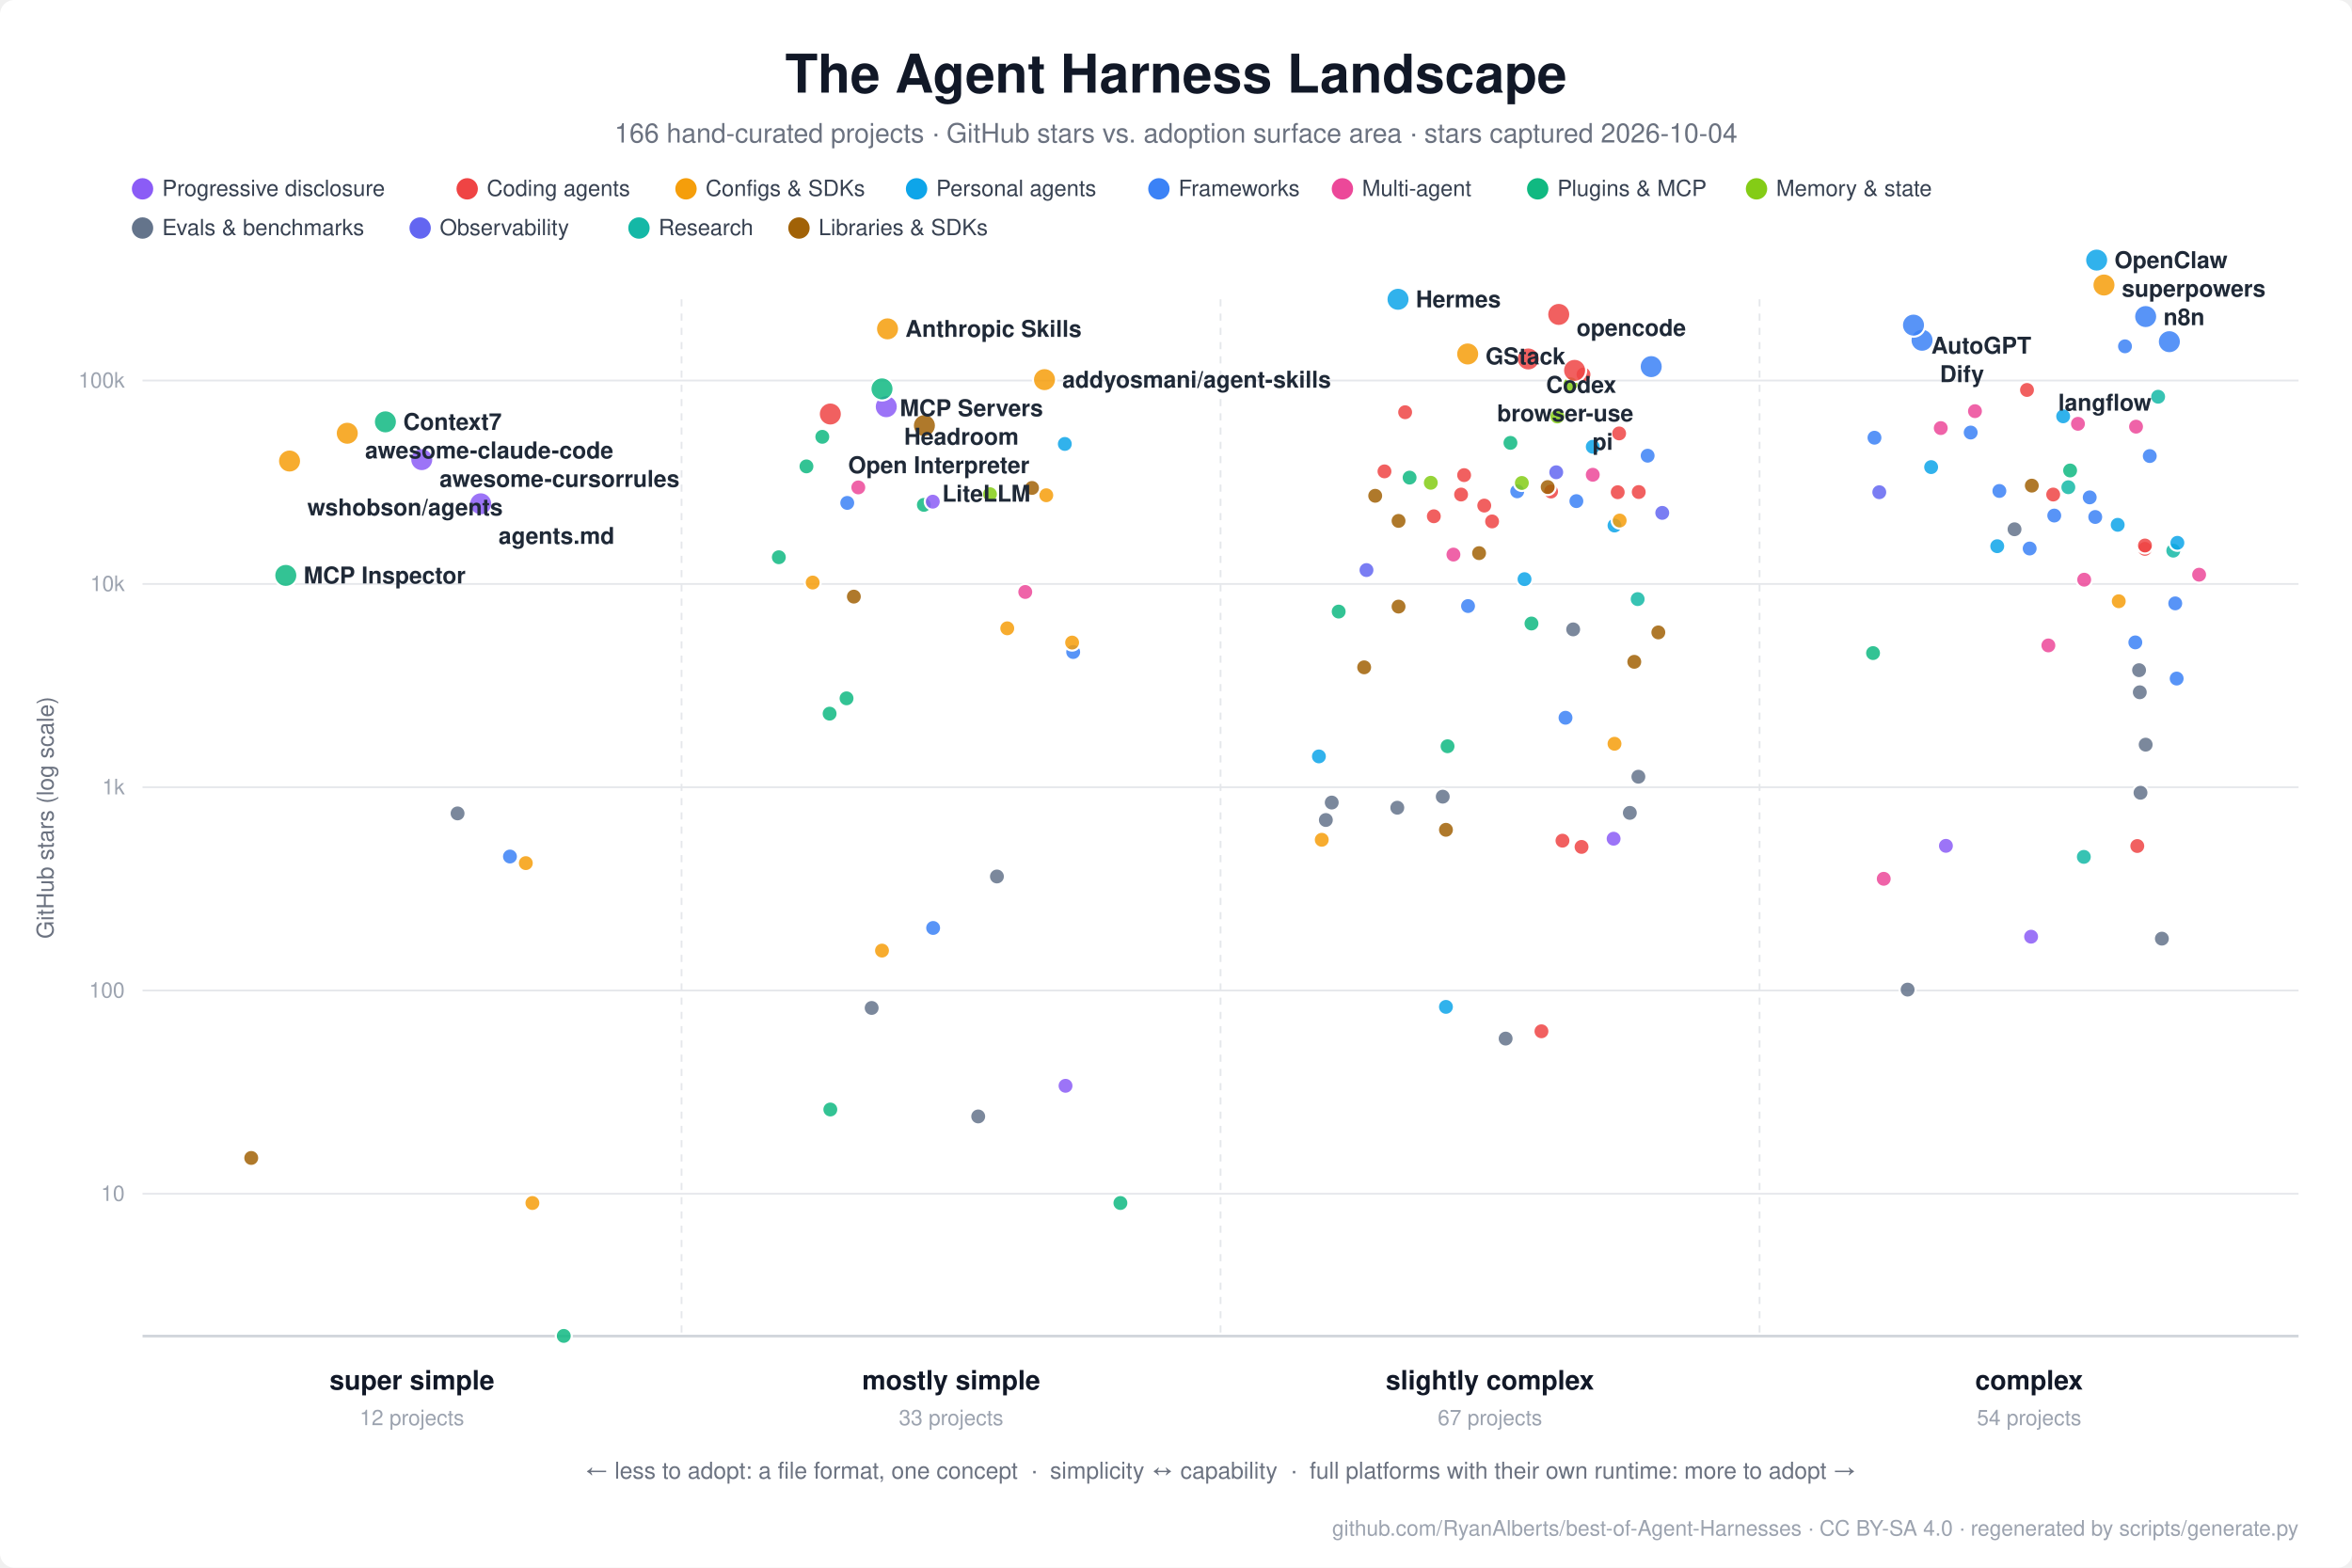
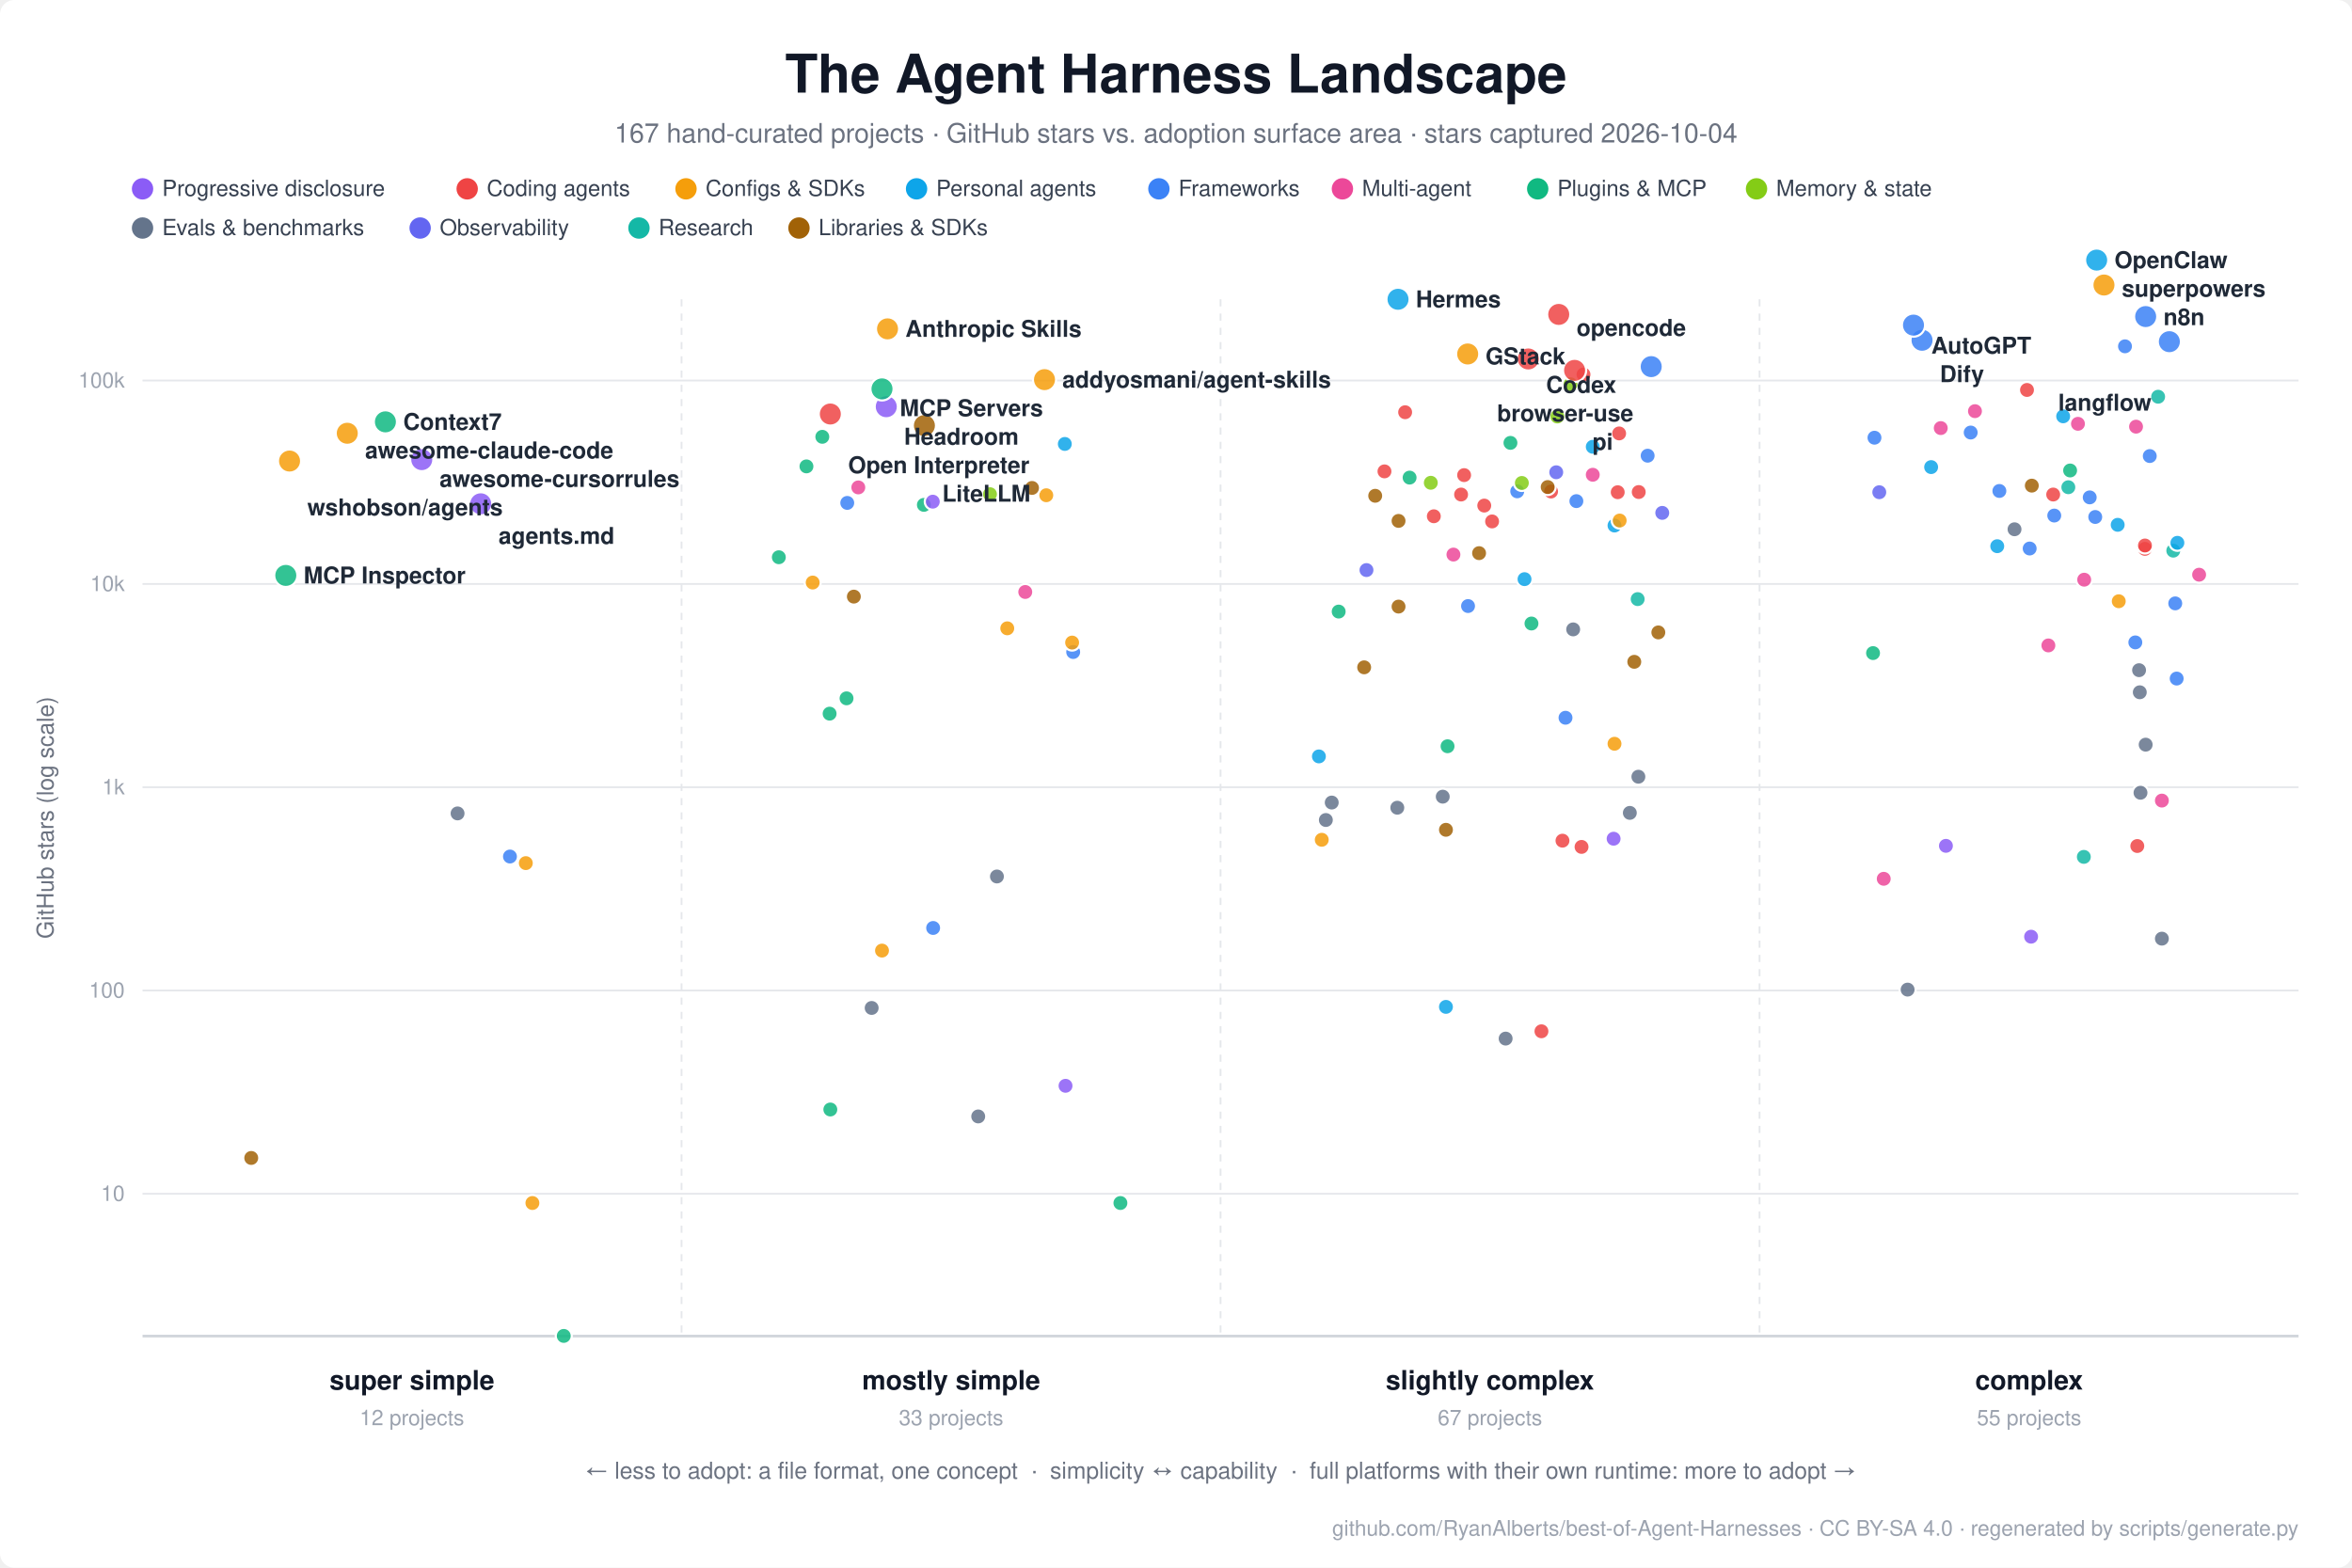
<svg xmlns="http://www.w3.org/2000/svg" viewBox="0 0 1320 880" font-family="-apple-system, 'Segoe UI', Helvetica, Arial, sans-serif">
  <rect width="1320" height="880" fill="#ffffff" rx="8" />
  <text x="660.0" y="52" text-anchor="middle" font-size="30" font-weight="700" fill="#111827">The Agent Harness Landscape</text>
-   <text x="660.0" y="80" text-anchor="middle" font-size="15" fill="#6b7280">166 hand-curated projects · GitHub stars vs. adoption surface area · stars captured 2026-10-04</text>
+   <text x="660.0" y="80" text-anchor="middle" font-size="15" fill="#6b7280">167 hand-curated projects · GitHub stars vs. adoption surface area · stars captured 2026-10-04</text>
  <circle cx="80" cy="106" r="6" fill="#8b5cf6" />
  <text x="91" y="110" font-size="12.5" fill="#374151">Progressive disclosure</text>
  <circle cx="262.2" cy="106" r="6" fill="#ef4444" />
  <text x="273.2" y="110" font-size="12.5" fill="#374151">Coding agents</text>
  <circle cx="385.0" cy="106" r="6" fill="#f59e0b" />
  <text x="396.0" y="110" font-size="12.5" fill="#374151">Configs &amp; SDKs</text>
  <circle cx="514.4" cy="106" r="6" fill="#0ea5e9" />
  <text x="525.4" y="110" font-size="12.5" fill="#374151">Personal agents</text>
  <circle cx="650.4" cy="106" r="6" fill="#3b82f6" />
  <text x="661.4" y="110" font-size="12.5" fill="#374151">Frameworks</text>
  <circle cx="753.4" cy="106" r="6" fill="#ec4899" />
  <text x="764.4" y="110" font-size="12.5" fill="#374151">Multi-agent</text>
  <circle cx="863.0" cy="106" r="6" fill="#10b981" />
  <text x="874.0" y="110" font-size="12.5" fill="#374151">Plugins &amp; MCP</text>
  <circle cx="985.8" cy="106" r="6" fill="#84cc16" />
  <text x="996.8" y="110" font-size="12.5" fill="#374151">Memory &amp; state</text>
  <circle cx="80" cy="128" r="6" fill="#64748b" />
  <text x="91" y="132" font-size="12.5" fill="#374151">Evals &amp; benchmarks</text>
  <circle cx="235.8" cy="128" r="6" fill="#6366f1" />
  <text x="246.8" y="132" font-size="12.5" fill="#374151">Observability</text>
  <circle cx="358.6" cy="128" r="6" fill="#14b8a6" />
  <text x="369.6" y="132" font-size="12.5" fill="#374151">Research</text>
  <circle cx="448.4" cy="128" r="6" fill="#a16207" />
  <text x="459.4" y="132" font-size="12.5" fill="#374151">Libraries &amp; SDKs</text>
  <line x1="80" y1="670.1" x2="1290" y2="670.1" stroke="#e5e7eb" stroke-width="1" />
  <text x="70" y="674.1" text-anchor="end" font-size="12" fill="#9ca3af">10</text>
  <line x1="80" y1="556.0" x2="1290" y2="556.0" stroke="#e5e7eb" stroke-width="1" />
  <text x="70" y="560.0" text-anchor="end" font-size="12" fill="#9ca3af">100</text>
  <line x1="80" y1="441.9" x2="1290" y2="441.9" stroke="#e5e7eb" stroke-width="1" />
  <text x="70" y="445.9" text-anchor="end" font-size="12" fill="#9ca3af">1k</text>
  <line x1="80" y1="327.8" x2="1290" y2="327.8" stroke="#e5e7eb" stroke-width="1" />
  <text x="70" y="331.8" text-anchor="end" font-size="12" fill="#9ca3af">10k</text>
  <line x1="80" y1="213.6" x2="1290" y2="213.6" stroke="#e5e7eb" stroke-width="1" />
  <text x="70" y="217.6" text-anchor="end" font-size="12" fill="#9ca3af">100k</text>
  <text x="30" y="459" font-size="13" fill="#6b7280" transform="rotate(-90 30 459)" text-anchor="middle">GitHub stars (log scale)</text>
  <text x="231.2" y="780" text-anchor="middle" font-size="15" font-weight="600" fill="#111827">super simple</text>
  <text x="231.2" y="800" text-anchor="middle" font-size="12" fill="#9ca3af">12 projects</text>
  <line x1="382.5" y1="168" x2="382.5" y2="750" stroke="#e5e7eb" stroke-width="1" stroke-dasharray="4 4" />
  <text x="533.8" y="780" text-anchor="middle" font-size="15" font-weight="600" fill="#111827">mostly simple</text>
  <text x="533.8" y="800" text-anchor="middle" font-size="12" fill="#9ca3af">33 projects</text>
  <line x1="685.0" y1="168" x2="685.0" y2="750" stroke="#e5e7eb" stroke-width="1" stroke-dasharray="4 4" />
  <text x="836.2" y="780" text-anchor="middle" font-size="15" font-weight="600" fill="#111827">slightly complex</text>
  <text x="836.2" y="800" text-anchor="middle" font-size="12" fill="#9ca3af">67 projects</text>
  <line x1="987.5" y1="168" x2="987.5" y2="750" stroke="#e5e7eb" stroke-width="1" stroke-dasharray="4 4" />
  <text x="1138.8" y="780" text-anchor="middle" font-size="15" font-weight="600" fill="#111827">complex</text>
-   <text x="1138.8" y="800" text-anchor="middle" font-size="12" fill="#9ca3af">54 projects</text>
+   <text x="1138.8" y="800" text-anchor="middle" font-size="12" fill="#9ca3af">55 projects</text>
  <line x1="80" y1="750" x2="1290" y2="750" stroke="#d1d5db" stroke-width="1.5" />
  <text x="685.0" y="830" text-anchor="middle" font-size="13" fill="#6b7280">←  less to adopt: a file format, one concept  ·  simplicity ↔ capability  ·  full platforms with their own runtime: more to adopt  →</text>
  <circle cx="316.4" cy="749.9" r="4.5" fill="#10b981" fill-opacity="0.85" stroke="#ffffff" stroke-width="1.2" />
  <circle cx="298.8" cy="675.3" r="4.5" fill="#f59e0b" fill-opacity="0.85" stroke="#ffffff" stroke-width="1.2" />
  <circle cx="628.8" cy="675.3" r="4.5" fill="#10b981" fill-opacity="0.85" stroke="#ffffff" stroke-width="1.2" />
  <circle cx="141.0" cy="650.0" r="4.5" fill="#a16207" fill-opacity="0.85" stroke="#ffffff" stroke-width="1.2" />
  <circle cx="549.0" cy="626.7" r="4.5" fill="#64748b" fill-opacity="0.85" stroke="#ffffff" stroke-width="1.2" />
  <circle cx="466.0" cy="622.8" r="4.5" fill="#10b981" fill-opacity="0.85" stroke="#ffffff" stroke-width="1.2" />
  <circle cx="598.0" cy="609.5" r="4.5" fill="#8b5cf6" fill-opacity="0.85" stroke="#ffffff" stroke-width="1.2" />
  <circle cx="845.0" cy="583.0" r="4.5" fill="#64748b" fill-opacity="0.85" stroke="#ffffff" stroke-width="1.2" />
  <circle cx="865.1" cy="578.9" r="4.5" fill="#ef4444" fill-opacity="0.85" stroke="#ffffff" stroke-width="1.2" />
  <circle cx="489.2" cy="565.8" r="4.5" fill="#64748b" fill-opacity="0.85" stroke="#ffffff" stroke-width="1.2" />
  <circle cx="811.5" cy="565.2" r="4.5" fill="#0ea5e9" fill-opacity="0.85" stroke="#ffffff" stroke-width="1.2" />
  <circle cx="1070.6" cy="555.5" r="4.5" fill="#64748b" fill-opacity="0.85" stroke="#ffffff" stroke-width="1.2" />
  <circle cx="495.0" cy="533.6" r="4.5" fill="#f59e0b" fill-opacity="0.85" stroke="#ffffff" stroke-width="1.2" />
  <circle cx="1213.3" cy="526.9" r="4.5" fill="#64748b" fill-opacity="0.85" stroke="#ffffff" stroke-width="1.2" />
  <circle cx="1139.9" cy="525.8" r="4.5" fill="#8b5cf6" fill-opacity="0.85" stroke="#ffffff" stroke-width="1.2" />
  <circle cx="523.7" cy="520.9" r="4.5" fill="#3b82f6" fill-opacity="0.85" stroke="#ffffff" stroke-width="1.2" />
  <circle cx="1057.2" cy="493.3" r="4.5" fill="#ec4899" fill-opacity="0.85" stroke="#ffffff" stroke-width="1.2" />
  <circle cx="559.5" cy="492.0" r="4.5" fill="#64748b" fill-opacity="0.85" stroke="#ffffff" stroke-width="1.2" />
  <circle cx="295.1" cy="484.5" r="4.5" fill="#f59e0b" fill-opacity="0.85" stroke="#ffffff" stroke-width="1.2" />
  <circle cx="1169.5" cy="481.0" r="4.5" fill="#14b8a6" fill-opacity="0.85" stroke="#ffffff" stroke-width="1.2" />
  <circle cx="286.2" cy="480.8" r="4.5" fill="#3b82f6" fill-opacity="0.85" stroke="#ffffff" stroke-width="1.2" />
  <circle cx="887.6" cy="475.4" r="4.5" fill="#ef4444" fill-opacity="0.85" stroke="#ffffff" stroke-width="1.2" />
  <circle cx="1199.5" cy="474.9" r="4.5" fill="#ef4444" fill-opacity="0.85" stroke="#ffffff" stroke-width="1.2" />
  <circle cx="1092.1" cy="474.8" r="4.5" fill="#8b5cf6" fill-opacity="0.85" stroke="#ffffff" stroke-width="1.2" />
  <circle cx="876.9" cy="471.9" r="4.5" fill="#ef4444" fill-opacity="0.85" stroke="#ffffff" stroke-width="1.2" />
  <circle cx="741.8" cy="471.4" r="4.5" fill="#f59e0b" fill-opacity="0.85" stroke="#ffffff" stroke-width="1.2" />
  <circle cx="905.6" cy="470.8" r="4.5" fill="#8b5cf6" fill-opacity="0.85" stroke="#ffffff" stroke-width="1.2" />
  <circle cx="811.5" cy="465.8" r="4.5" fill="#a16207" fill-opacity="0.85" stroke="#ffffff" stroke-width="1.2" />
  <circle cx="744.1" cy="460.3" r="4.5" fill="#64748b" fill-opacity="0.85" stroke="#ffffff" stroke-width="1.2" />
  <circle cx="256.8" cy="456.6" r="4.5" fill="#64748b" fill-opacity="0.85" stroke="#ffffff" stroke-width="1.2" />
  <circle cx="914.7" cy="456.3" r="4.5" fill="#64748b" fill-opacity="0.85" stroke="#ffffff" stroke-width="1.2" />
  <circle cx="784.2" cy="453.4" r="4.5" fill="#64748b" fill-opacity="0.85" stroke="#ffffff" stroke-width="1.2" />
  <circle cx="747.4" cy="450.5" r="4.5" fill="#64748b" fill-opacity="0.85" stroke="#ffffff" stroke-width="1.2" />
+   <circle cx="1213.3" cy="449.4" r="4.5" fill="#ec4899" fill-opacity="0.85" stroke="#ffffff" stroke-width="1.2" />
  <circle cx="809.7" cy="447.2" r="4.5" fill="#64748b" fill-opacity="0.85" stroke="#ffffff" stroke-width="1.2" />
  <circle cx="1201.3" cy="445.0" r="4.5" fill="#64748b" fill-opacity="0.85" stroke="#ffffff" stroke-width="1.2" />
  <circle cx="919.5" cy="436.0" r="4.5" fill="#64748b" fill-opacity="0.85" stroke="#ffffff" stroke-width="1.2" />
  <circle cx="740.2" cy="424.6" r="4.5" fill="#0ea5e9" fill-opacity="0.85" stroke="#ffffff" stroke-width="1.2" />
  <circle cx="812.4" cy="418.9" r="4.5" fill="#10b981" fill-opacity="0.85" stroke="#ffffff" stroke-width="1.2" />
  <circle cx="1204.2" cy="418.0" r="4.5" fill="#64748b" fill-opacity="0.85" stroke="#ffffff" stroke-width="1.2" />
  <circle cx="906.1" cy="417.5" r="4.5" fill="#f59e0b" fill-opacity="0.85" stroke="#ffffff" stroke-width="1.2" />
  <circle cx="878.6" cy="402.9" r="4.5" fill="#3b82f6" fill-opacity="0.85" stroke="#ffffff" stroke-width="1.2" />
  <circle cx="465.6" cy="400.6" r="4.5" fill="#10b981" fill-opacity="0.85" stroke="#ffffff" stroke-width="1.2" />
  <circle cx="475.1" cy="392.0" r="4.5" fill="#10b981" fill-opacity="0.85" stroke="#ffffff" stroke-width="1.2" />
  <circle cx="1200.9" cy="388.6" r="4.5" fill="#64748b" fill-opacity="0.85" stroke="#ffffff" stroke-width="1.2" />
  <circle cx="1221.6" cy="380.9" r="4.5" fill="#3b82f6" fill-opacity="0.85" stroke="#ffffff" stroke-width="1.2" />
  <circle cx="1200.5" cy="376.2" r="4.5" fill="#64748b" fill-opacity="0.85" stroke="#ffffff" stroke-width="1.2" />
  <circle cx="765.6" cy="374.6" r="4.5" fill="#a16207" fill-opacity="0.85" stroke="#ffffff" stroke-width="1.2" />
  <circle cx="917.2" cy="371.5" r="4.5" fill="#a16207" fill-opacity="0.85" stroke="#ffffff" stroke-width="1.2" />
  <circle cx="1051.2" cy="366.6" r="4.5" fill="#10b981" fill-opacity="0.85" stroke="#ffffff" stroke-width="1.2" />
  <circle cx="602.3" cy="366.0" r="4.5" fill="#3b82f6" fill-opacity="0.85" stroke="#ffffff" stroke-width="1.2" />
  <circle cx="1149.6" cy="362.3" r="4.5" fill="#ec4899" fill-opacity="0.85" stroke="#ffffff" stroke-width="1.2" />
  <circle cx="601.7" cy="360.7" r="4.5" fill="#f59e0b" fill-opacity="0.85" stroke="#ffffff" stroke-width="1.2" />
  <circle cx="1198.4" cy="360.6" r="4.5" fill="#3b82f6" fill-opacity="0.85" stroke="#ffffff" stroke-width="1.2" />
  <circle cx="930.7" cy="355.0" r="4.5" fill="#a16207" fill-opacity="0.85" stroke="#ffffff" stroke-width="1.2" />
  <circle cx="882.9" cy="353.3" r="4.5" fill="#64748b" fill-opacity="0.85" stroke="#ffffff" stroke-width="1.2" />
  <circle cx="565.3" cy="352.7" r="4.5" fill="#f59e0b" fill-opacity="0.85" stroke="#ffffff" stroke-width="1.2" />
  <circle cx="859.5" cy="350.0" r="4.5" fill="#10b981" fill-opacity="0.85" stroke="#ffffff" stroke-width="1.2" />
  <circle cx="751.3" cy="343.3" r="4.5" fill="#10b981" fill-opacity="0.85" stroke="#ffffff" stroke-width="1.2" />
  <circle cx="784.9" cy="340.5" r="4.5" fill="#a16207" fill-opacity="0.85" stroke="#ffffff" stroke-width="1.2" />
  <circle cx="823.9" cy="340.2" r="4.5" fill="#3b82f6" fill-opacity="0.85" stroke="#ffffff" stroke-width="1.2" />
  <circle cx="1220.8" cy="338.7" r="4.5" fill="#3b82f6" fill-opacity="0.85" stroke="#ffffff" stroke-width="1.2" />
  <circle cx="1189.1" cy="337.5" r="4.5" fill="#f59e0b" fill-opacity="0.85" stroke="#ffffff" stroke-width="1.2" />
  <circle cx="919.1" cy="336.3" r="4.5" fill="#14b8a6" fill-opacity="0.85" stroke="#ffffff" stroke-width="1.2" />
  <circle cx="479.2" cy="334.9" r="4.5" fill="#a16207" fill-opacity="0.85" stroke="#ffffff" stroke-width="1.2" />
  <circle cx="575.4" cy="332.3" r="4.5" fill="#ec4899" fill-opacity="0.85" stroke="#ffffff" stroke-width="1.2" />
  <circle cx="456.1" cy="327.0" r="4.5" fill="#f59e0b" fill-opacity="0.85" stroke="#ffffff" stroke-width="1.2" />
  <circle cx="1169.7" cy="325.4" r="4.5" fill="#ec4899" fill-opacity="0.85" stroke="#ffffff" stroke-width="1.2" />
  <circle cx="855.6" cy="325.1" r="4.5" fill="#0ea5e9" fill-opacity="0.85" stroke="#ffffff" stroke-width="1.2" />
  <circle cx="160.4" cy="323.0" r="6.5" fill="#10b981" fill-opacity="0.85" stroke="#ffffff" stroke-width="1.2" />
  <circle cx="1234.2" cy="322.6" r="4.5" fill="#ec4899" fill-opacity="0.85" stroke="#ffffff" stroke-width="1.2" />
  <circle cx="766.9" cy="320.0" r="4.5" fill="#6366f1" fill-opacity="0.85" stroke="#ffffff" stroke-width="1.2" />
  <circle cx="437.1" cy="312.8" r="4.5" fill="#10b981" fill-opacity="0.85" stroke="#ffffff" stroke-width="1.2" />
  <circle cx="815.7" cy="311.3" r="4.5" fill="#ec4899" fill-opacity="0.85" stroke="#ffffff" stroke-width="1.2" />
  <circle cx="830.1" cy="310.5" r="4.5" fill="#a16207" fill-opacity="0.85" stroke="#ffffff" stroke-width="1.2" />
  <circle cx="1219.7" cy="309.1" r="4.5" fill="#14b8a6" fill-opacity="0.85" stroke="#ffffff" stroke-width="1.2" />
  <circle cx="1203.8" cy="308.1" r="4.5" fill="#ef4444" fill-opacity="0.85" stroke="#ffffff" stroke-width="1.2" />
  <circle cx="1139.1" cy="307.9" r="4.5" fill="#3b82f6" fill-opacity="0.85" stroke="#ffffff" stroke-width="1.2" />
  <circle cx="1120.9" cy="306.6" r="4.5" fill="#0ea5e9" fill-opacity="0.85" stroke="#ffffff" stroke-width="1.2" />
  <circle cx="1203.8" cy="306.2" r="4.5" fill="#ef4444" fill-opacity="0.85" stroke="#ffffff" stroke-width="1.2" />
  <circle cx="1222.0" cy="304.7" r="4.5" fill="#0ea5e9" fill-opacity="0.85" stroke="#ffffff" stroke-width="1.2" />
  <circle cx="1130.6" cy="297.1" r="4.5" fill="#64748b" fill-opacity="0.85" stroke="#ffffff" stroke-width="1.2" />
  <circle cx="906.1" cy="295.0" r="4.5" fill="#0ea5e9" fill-opacity="0.85" stroke="#ffffff" stroke-width="1.2" />
  <circle cx="1188.5" cy="294.6" r="4.5" fill="#0ea5e9" fill-opacity="0.85" stroke="#ffffff" stroke-width="1.2" />
  <circle cx="837.4" cy="292.7" r="4.5" fill="#ef4444" fill-opacity="0.85" stroke="#ffffff" stroke-width="1.2" />
  <circle cx="784.9" cy="292.4" r="4.5" fill="#a16207" fill-opacity="0.85" stroke="#ffffff" stroke-width="1.2" />
  <circle cx="909.0" cy="292.2" r="4.5" fill="#f59e0b" fill-opacity="0.85" stroke="#ffffff" stroke-width="1.2" />
  <circle cx="1175.9" cy="290.2" r="4.5" fill="#3b82f6" fill-opacity="0.85" stroke="#ffffff" stroke-width="1.2" />
  <circle cx="804.7" cy="289.8" r="4.5" fill="#ef4444" fill-opacity="0.85" stroke="#ffffff" stroke-width="1.2" />
  <circle cx="1152.9" cy="289.4" r="4.5" fill="#3b82f6" fill-opacity="0.85" stroke="#ffffff" stroke-width="1.2" />
  <circle cx="932.9" cy="287.9" r="4.5" fill="#6366f1" fill-opacity="0.85" stroke="#ffffff" stroke-width="1.2" />
  <circle cx="833.0" cy="283.8" r="4.5" fill="#ef4444" fill-opacity="0.85" stroke="#ffffff" stroke-width="1.2" />
  <circle cx="518.5" cy="283.4" r="4.5" fill="#10b981" fill-opacity="0.85" stroke="#ffffff" stroke-width="1.2" />
  <circle cx="269.8" cy="282.8" r="6.5" fill="#8b5cf6" fill-opacity="0.85" stroke="#ffffff" stroke-width="1.2" />
  <circle cx="475.5" cy="282.3" r="4.5" fill="#3b82f6" fill-opacity="0.85" stroke="#ffffff" stroke-width="1.2" />
  <circle cx="523.5" cy="281.6" r="4.5" fill="#8b5cf6" fill-opacity="0.85" stroke="#ffffff" stroke-width="1.2" />
  <circle cx="884.7" cy="281.3" r="4.5" fill="#3b82f6" fill-opacity="0.85" stroke="#ffffff" stroke-width="1.2" />
  <circle cx="1172.8" cy="279.2" r="4.5" fill="#3b82f6" fill-opacity="0.85" stroke="#ffffff" stroke-width="1.2" />
  <circle cx="771.8" cy="278.3" r="4.5" fill="#a16207" fill-opacity="0.85" stroke="#ffffff" stroke-width="1.2" />
  <circle cx="587.2" cy="278.0" r="4.5" fill="#f59e0b" fill-opacity="0.85" stroke="#ffffff" stroke-width="1.2" />
  <circle cx="820.0" cy="277.6" r="4.5" fill="#ef4444" fill-opacity="0.85" stroke="#ffffff" stroke-width="1.2" />
  <circle cx="1152.3" cy="277.6" r="4.5" fill="#ef4444" fill-opacity="0.85" stroke="#ffffff" stroke-width="1.2" />
  <circle cx="555.6" cy="277.4" r="4.5" fill="#84cc16" fill-opacity="0.85" stroke="#ffffff" stroke-width="1.2" />
  <circle cx="1054.7" cy="276.3" r="4.5" fill="#6366f1" fill-opacity="0.85" stroke="#ffffff" stroke-width="1.2" />
  <circle cx="907.9" cy="276.3" r="4.5" fill="#ef4444" fill-opacity="0.85" stroke="#ffffff" stroke-width="1.2" />
  <circle cx="919.7" cy="276.2" r="4.5" fill="#ef4444" fill-opacity="0.85" stroke="#ffffff" stroke-width="1.2" />
  <circle cx="870.5" cy="275.9" r="4.5" fill="#ef4444" fill-opacity="0.85" stroke="#ffffff" stroke-width="1.2" />
  <circle cx="851.5" cy="275.8" r="4.5" fill="#3b82f6" fill-opacity="0.85" stroke="#ffffff" stroke-width="1.2" />
  <circle cx="1122.1" cy="275.6" r="4.5" fill="#3b82f6" fill-opacity="0.85" stroke="#ffffff" stroke-width="1.2" />
  <circle cx="579.2" cy="273.9" r="4.5" fill="#a16207" fill-opacity="0.85" stroke="#ffffff" stroke-width="1.2" />
  <circle cx="481.7" cy="273.6" r="4.5" fill="#ec4899" fill-opacity="0.85" stroke="#ffffff" stroke-width="1.2" />
  <circle cx="1160.8" cy="273.5" r="4.5" fill="#14b8a6" fill-opacity="0.85" stroke="#ffffff" stroke-width="1.2" />
  <circle cx="868.6" cy="273.4" r="4.5" fill="#a16207" fill-opacity="0.85" stroke="#ffffff" stroke-width="1.2" />
  <circle cx="1140.3" cy="272.6" r="4.5" fill="#a16207" fill-opacity="0.85" stroke="#ffffff" stroke-width="1.2" />
  <circle cx="854.1" cy="271.1" r="4.5" fill="#84cc16" fill-opacity="0.85" stroke="#ffffff" stroke-width="1.2" />
  <circle cx="803.0" cy="271.0" r="4.5" fill="#84cc16" fill-opacity="0.85" stroke="#ffffff" stroke-width="1.2" />
  <circle cx="791.1" cy="268.1" r="4.5" fill="#10b981" fill-opacity="0.85" stroke="#ffffff" stroke-width="1.2" />
  <circle cx="821.7" cy="266.7" r="4.5" fill="#ef4444" fill-opacity="0.85" stroke="#ffffff" stroke-width="1.2" />
  <circle cx="893.9" cy="266.5" r="4.5" fill="#ec4899" fill-opacity="0.85" stroke="#ffffff" stroke-width="1.2" />
  <circle cx="873.4" cy="265.1" r="4.5" fill="#6366f1" fill-opacity="0.85" stroke="#ffffff" stroke-width="1.2" />
  <circle cx="777.0" cy="264.6" r="4.5" fill="#ef4444" fill-opacity="0.85" stroke="#ffffff" stroke-width="1.2" />
  <circle cx="1161.8" cy="264.1" r="4.5" fill="#10b981" fill-opacity="0.85" stroke="#ffffff" stroke-width="1.2" />
  <circle cx="1083.8" cy="262.2" r="4.5" fill="#0ea5e9" fill-opacity="0.85" stroke="#ffffff" stroke-width="1.2" />
  <circle cx="452.6" cy="261.8" r="4.5" fill="#10b981" fill-opacity="0.85" stroke="#ffffff" stroke-width="1.2" />
  <circle cx="162.5" cy="258.8" r="6.5" fill="#f59e0b" fill-opacity="0.85" stroke="#ffffff" stroke-width="1.2" />
  <circle cx="236.7" cy="258.0" r="6.5" fill="#8b5cf6" fill-opacity="0.85" stroke="#ffffff" stroke-width="1.2" />
  <circle cx="1206.5" cy="256.0" r="4.5" fill="#3b82f6" fill-opacity="0.85" stroke="#ffffff" stroke-width="1.2" />
  <circle cx="924.7" cy="255.8" r="4.5" fill="#3b82f6" fill-opacity="0.85" stroke="#ffffff" stroke-width="1.2" />
  <circle cx="893.9" cy="250.8" r="4.5" fill="#0ea5e9" fill-opacity="0.85" stroke="#ffffff" stroke-width="1.2" />
  <circle cx="597.6" cy="249.2" r="4.5" fill="#0ea5e9" fill-opacity="0.85" stroke="#ffffff" stroke-width="1.2" />
  <circle cx="847.7" cy="248.6" r="4.5" fill="#10b981" fill-opacity="0.85" stroke="#ffffff" stroke-width="1.2" />
  <circle cx="1052.0" cy="245.7" r="4.5" fill="#3b82f6" fill-opacity="0.85" stroke="#ffffff" stroke-width="1.2" />
  <circle cx="461.5" cy="245.2" r="4.5" fill="#10b981" fill-opacity="0.85" stroke="#ffffff" stroke-width="1.2" />
  <circle cx="908.7" cy="243.3" r="4.5" fill="#ef4444" fill-opacity="0.85" stroke="#ffffff" stroke-width="1.2" />
  <circle cx="194.9" cy="243.2" r="6.5" fill="#f59e0b" fill-opacity="0.85" stroke="#ffffff" stroke-width="1.2" />
  <circle cx="1106.0" cy="242.8" r="4.5" fill="#3b82f6" fill-opacity="0.85" stroke="#ffffff" stroke-width="1.2" />
  <circle cx="1089.2" cy="240.3" r="4.5" fill="#ec4899" fill-opacity="0.85" stroke="#ffffff" stroke-width="1.2" />
  <circle cx="1198.8" cy="239.5" r="4.5" fill="#ec4899" fill-opacity="0.85" stroke="#ffffff" stroke-width="1.2" />
  <circle cx="518.8" cy="238.9" r="6.5" fill="#a16207" fill-opacity="0.85" stroke="#ffffff" stroke-width="1.2" />
  <circle cx="1166.2" cy="237.9" r="4.5" fill="#ec4899" fill-opacity="0.85" stroke="#ffffff" stroke-width="1.2" />
  <circle cx="216.3" cy="236.8" r="6.5" fill="#10b981" fill-opacity="0.85" stroke="#ffffff" stroke-width="1.2" />
  <circle cx="874.0" cy="233.8" r="4.5" fill="#84cc16" fill-opacity="0.85" stroke="#ffffff" stroke-width="1.2" />
  <circle cx="1157.9" cy="233.7" r="4.5" fill="#0ea5e9" fill-opacity="0.85" stroke="#ffffff" stroke-width="1.2" />
  <circle cx="466.0" cy="232.4" r="6.5" fill="#ef4444" fill-opacity="0.85" stroke="#ffffff" stroke-width="1.2" />
  <circle cx="788.6" cy="231.4" r="4.5" fill="#ef4444" fill-opacity="0.85" stroke="#ffffff" stroke-width="1.2" />
  <circle cx="1108.4" cy="230.8" r="4.5" fill="#ec4899" fill-opacity="0.85" stroke="#ffffff" stroke-width="1.2" />
  <circle cx="497.4" cy="228.3" r="6.5" fill="#8b5cf6" fill-opacity="0.85" stroke="#ffffff" stroke-width="1.2" />
  <circle cx="1211.2" cy="222.7" r="4.5" fill="#14b8a6" fill-opacity="0.85" stroke="#ffffff" stroke-width="1.2" />
  <circle cx="1137.6" cy="218.9" r="4.5" fill="#ef4444" fill-opacity="0.85" stroke="#ffffff" stroke-width="1.2" />
  <circle cx="495.0" cy="218.3" r="6.5" fill="#10b981" fill-opacity="0.85" stroke="#ffffff" stroke-width="1.2" />
  <circle cx="881.4" cy="215.7" r="4.5" fill="#84cc16" fill-opacity="0.85" stroke="#ffffff" stroke-width="1.2" />
  <circle cx="586.2" cy="213.1" r="6.5" fill="#f59e0b" fill-opacity="0.85" stroke="#ffffff" stroke-width="1.2" />
  <circle cx="888.7" cy="210.2" r="4.5" fill="#ef4444" fill-opacity="0.85" stroke="#ffffff" stroke-width="1.2" />
  <circle cx="883.7" cy="207.9" r="6.5" fill="#ef4444" fill-opacity="0.85" stroke="#ffffff" stroke-width="1.2" />
  <circle cx="926.7" cy="205.8" r="6.5" fill="#3b82f6" fill-opacity="0.85" stroke="#ffffff" stroke-width="1.2" />
  <circle cx="857.7" cy="201.5" r="6.5" fill="#ef4444" fill-opacity="0.85" stroke="#ffffff" stroke-width="1.2" />
  <circle cx="823.7" cy="198.7" r="6.5" fill="#f59e0b" fill-opacity="0.85" stroke="#ffffff" stroke-width="1.2" />
  <circle cx="1192.6" cy="194.4" r="4.5" fill="#3b82f6" fill-opacity="0.85" stroke="#ffffff" stroke-width="1.2" />
  <circle cx="1217.5" cy="191.8" r="6.5" fill="#3b82f6" fill-opacity="0.85" stroke="#ffffff" stroke-width="1.2" />
  <circle cx="1078.7" cy="191.0" r="6.5" fill="#3b82f6" fill-opacity="0.85" stroke="#ffffff" stroke-width="1.2" />
  <circle cx="498.1" cy="184.6" r="6.5" fill="#f59e0b" fill-opacity="0.85" stroke="#ffffff" stroke-width="1.2" />
  <circle cx="1073.9" cy="182.5" r="6.5" fill="#3b82f6" fill-opacity="0.85" stroke="#ffffff" stroke-width="1.2" />
  <circle cx="1204.2" cy="177.7" r="6.5" fill="#3b82f6" fill-opacity="0.85" stroke="#ffffff" stroke-width="1.2" />
  <circle cx="874.8" cy="176.5" r="6.5" fill="#ef4444" fill-opacity="0.85" stroke="#ffffff" stroke-width="1.2" />
  <circle cx="784.6" cy="168.0" r="6.5" fill="#0ea5e9" fill-opacity="0.85" stroke="#ffffff" stroke-width="1.2" />
  <circle cx="1180.8" cy="160.0" r="6.5" fill="#f59e0b" fill-opacity="0.85" stroke="#ffffff" stroke-width="1.2" />
  <circle cx="1176.7" cy="146.0" r="6.5" fill="#0ea5e9" fill-opacity="0.85" stroke="#ffffff" stroke-width="1.2" />
  <text x="226.3" y="241.3" text-anchor="start" font-size="13" font-weight="600" fill="#1f2937">Context7</text>
  <text x="204.9" y="257.3" text-anchor="start" font-size="13" font-weight="600" fill="#1f2937">awesome-claude-code</text>
  <text x="246.7" y="273.3" text-anchor="start" font-size="13" font-weight="600" fill="#1f2937">awesome-cursorrules</text>
  <text x="172.5" y="289.3" text-anchor="start" font-size="13" font-weight="600" fill="#1f2937">wshobson/agents</text>
  <text x="279.8" y="305.3" text-anchor="start" font-size="13" font-weight="600" fill="#1f2937">agents.md</text>
  <text x="170.4" y="327.5" text-anchor="start" font-size="13" font-weight="600" fill="#1f2937">MCP Inspector</text>
  <text x="508.1" y="189.1" text-anchor="start" font-size="13" font-weight="600" fill="#1f2937">Anthropic Skills</text>
  <text x="596.2" y="217.6" text-anchor="start" font-size="13" font-weight="600" fill="#1f2937">addyosmani/agent-skills</text>
  <text x="505.0" y="233.6" text-anchor="start" font-size="13" font-weight="600" fill="#1f2937">MCP Servers</text>
  <text x="507.4" y="249.6" text-anchor="start" font-size="13" font-weight="600" fill="#1f2937">Headroom</text>
  <text x="476.0" y="265.6" text-anchor="start" font-size="13" font-weight="600" fill="#1f2937">Open Interpreter</text>
  <text x="528.8" y="281.6" text-anchor="start" font-size="13" font-weight="600" fill="#1f2937">LiteLLM</text>
  <text x="794.6" y="172.5" text-anchor="start" font-size="13" font-weight="600" fill="#1f2937">Hermes</text>
  <text x="884.8" y="188.5" text-anchor="start" font-size="13" font-weight="600" fill="#1f2937">opencode</text>
  <text x="833.7" y="204.5" text-anchor="start" font-size="13" font-weight="600" fill="#1f2937">GStack</text>
  <text x="867.7" y="220.5" text-anchor="start" font-size="13" font-weight="600" fill="#1f2937">Codex</text>
  <text x="916.7" y="236.5" text-anchor="end" font-size="13" font-weight="600" fill="#1f2937">browser-use</text>
  <text x="893.7" y="252.5" text-anchor="start" font-size="13" font-weight="600" fill="#1f2937">pi</text>
  <text x="1186.7" y="150.5" text-anchor="start" font-size="13" font-weight="600" fill="#1f2937">OpenClaw</text>
  <text x="1190.8" y="166.5" text-anchor="start" font-size="13" font-weight="600" fill="#1f2937">superpowers</text>
  <text x="1214.2" y="182.5" text-anchor="start" font-size="13" font-weight="600" fill="#1f2937">n8n</text>
  <text x="1083.9" y="198.5" text-anchor="start" font-size="13" font-weight="600" fill="#1f2937">AutoGPT</text>
  <text x="1088.7" y="214.5" text-anchor="start" font-size="13" font-weight="600" fill="#1f2937">Dify</text>
  <text x="1207.5" y="230.5" text-anchor="end" font-size="13" font-weight="600" fill="#1f2937">langflow</text>
  <text x="1290" y="862" text-anchor="end" font-size="12" fill="#9ca3af">github.com/RyanAlberts/best-of-Agent-Harnesses · CC BY-SA 4.0 · regenerated by scripts/generate.py</text>
</svg>
